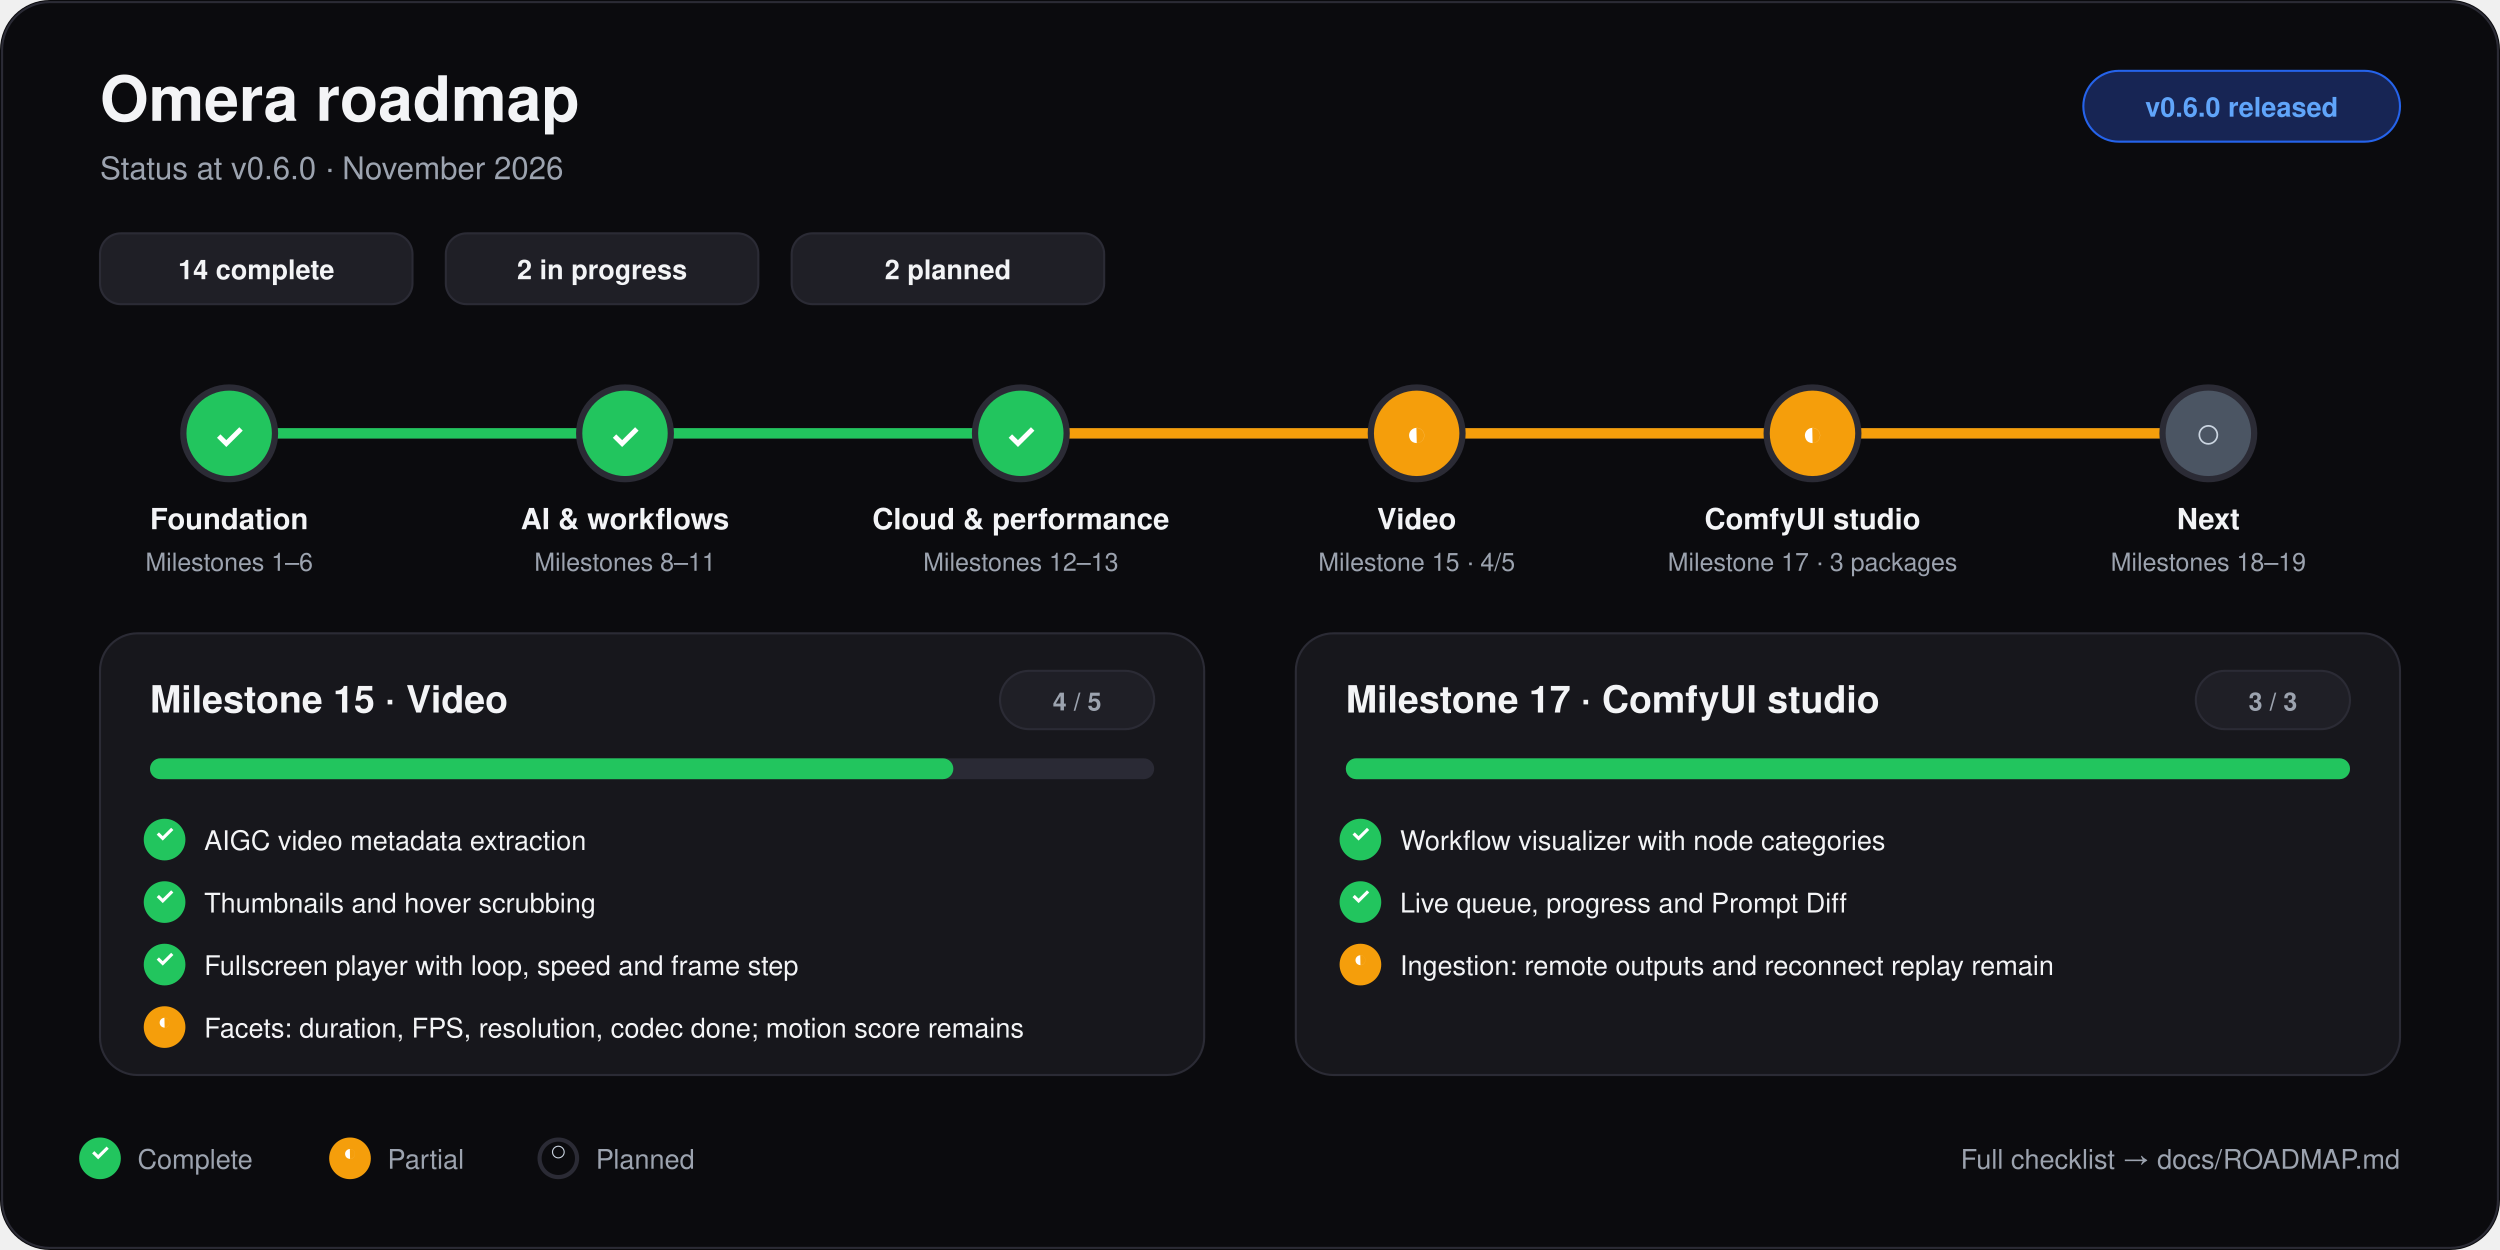
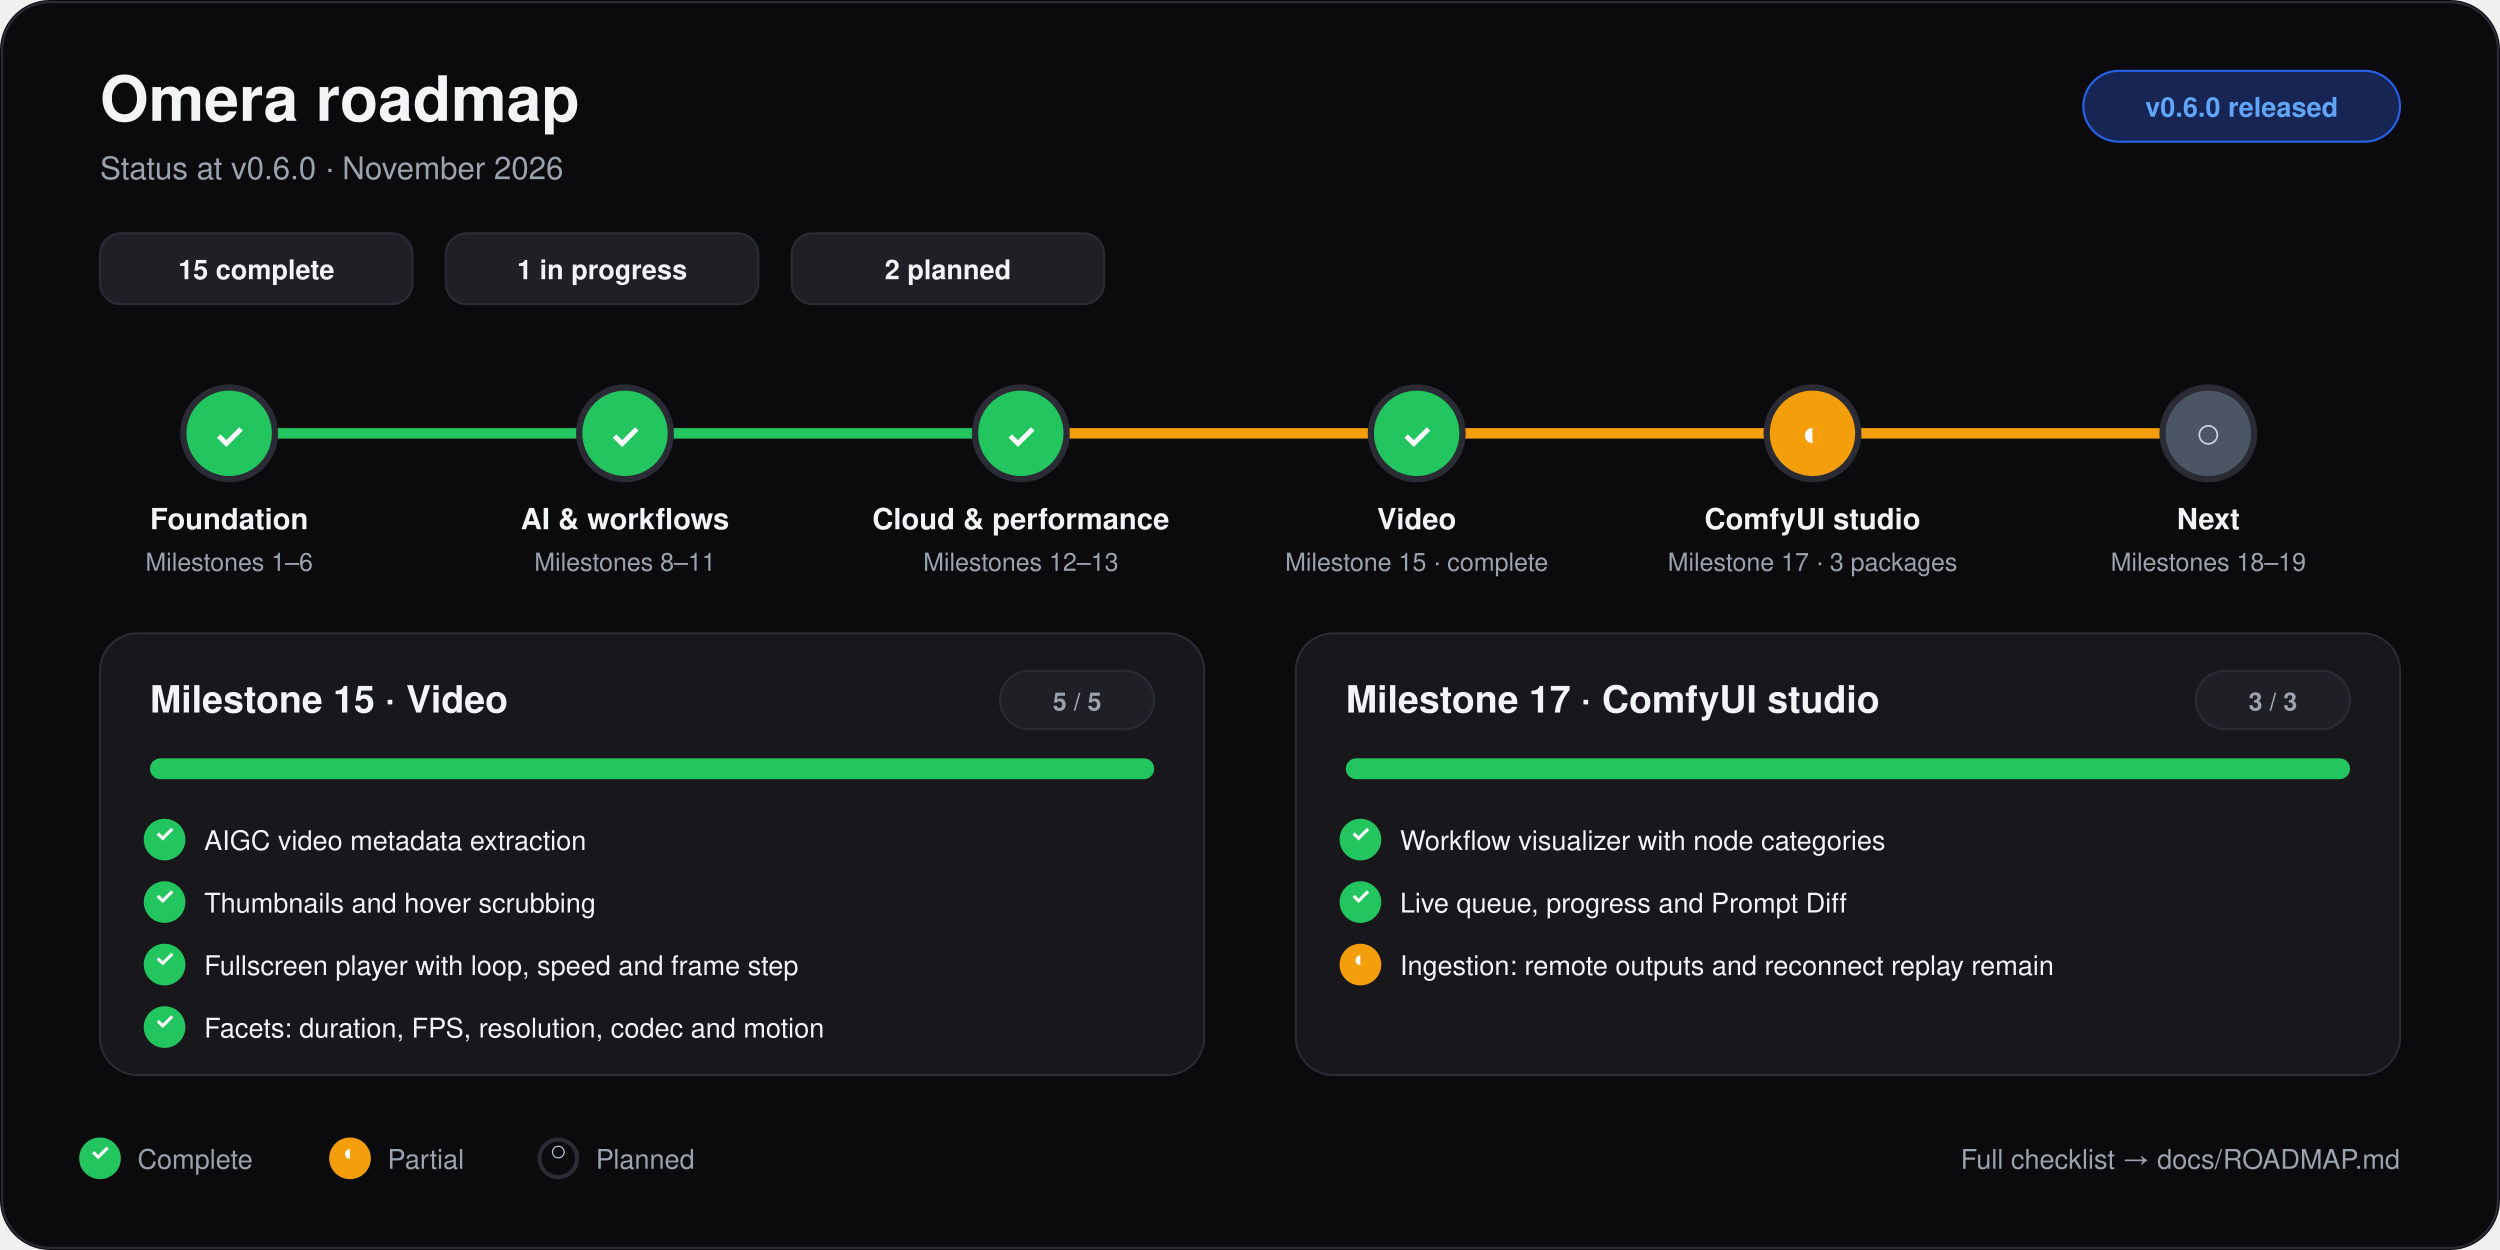
<svg xmlns="http://www.w3.org/2000/svg" viewBox="0 0 1200 600" width="1200" height="600" role="img" aria-labelledby="title desc">
  <rect width="1200" height="600" rx="24" fill="#0b0b0e" />
  <rect x="1" y="1" width="1198" height="598" rx="23" fill="none" stroke="#2b2b35" />
  <text x="48" y="58" font-family="-apple-system, BlinkMacSystemFont, 'Segoe UI', Helvetica, Arial, sans-serif" font-size="30" font-weight="700" fill="#f3f4f6" text-anchor="start">Omera roadmap</text>
  <text x="48" y="86" font-family="-apple-system, BlinkMacSystemFont, 'Segoe UI', Helvetica, Arial, sans-serif" font-size="15" font-weight="400" fill="#9ca3af" text-anchor="start">Status at v0.6.0 · November 2026</text>
  <rect x="1000" y="34" width="152" height="34" rx="17" fill="#172554" stroke="#2563eb" />
  <text x="1076" y="56" font-family="-apple-system, BlinkMacSystemFont, 'Segoe UI', Helvetica, Arial, sans-serif" font-size="13" font-weight="600" fill="#60a5fa" text-anchor="middle">v0.6.0 released</text>
  <rect x="48" y="112" width="150" height="34" rx="10" fill="#1f1f26" stroke="#2b2b35" />
-   <text x="123" y="134" font-family="-apple-system, BlinkMacSystemFont, 'Segoe UI', Helvetica, Arial, sans-serif" font-size="13" font-weight="600" fill="#f3f4f6" text-anchor="middle">14 complete</text>
+   <text x="123" y="134" font-family="-apple-system, BlinkMacSystemFont, 'Segoe UI', Helvetica, Arial, sans-serif" font-size="13" font-weight="600" fill="#f3f4f6" text-anchor="middle">15 complete</text>
  <rect x="214" y="112" width="150" height="34" rx="10" fill="#1f1f26" stroke="#2b2b35" />
-   <text x="289" y="134" font-family="-apple-system, BlinkMacSystemFont, 'Segoe UI', Helvetica, Arial, sans-serif" font-size="13" font-weight="600" fill="#f3f4f6" text-anchor="middle">2 in progress</text>
+   <text x="289" y="134" font-family="-apple-system, BlinkMacSystemFont, 'Segoe UI', Helvetica, Arial, sans-serif" font-size="13" font-weight="600" fill="#f3f4f6" text-anchor="middle">1 in progress</text>
  <rect x="380" y="112" width="150" height="34" rx="10" fill="#1f1f26" stroke="#2b2b35" />
  <text x="455" y="134" font-family="-apple-system, BlinkMacSystemFont, 'Segoe UI', Helvetica, Arial, sans-serif" font-size="13" font-weight="600" fill="#f3f4f6" text-anchor="middle">2 planned</text>
  <line x1="110" y1="208" x2="1060" y2="208" stroke="#2a2a35" stroke-width="5" stroke-linecap="round" />
  <line x1="110" y1="208" x2="490" y2="208" stroke="#22c55e" stroke-width="5" stroke-linecap="round" />
  <line x1="490" y1="208" x2="1060" y2="208" stroke="#f59e0b" stroke-width="5" stroke-linecap="round" />
  <circle cx="110" cy="208" r="22" fill="#22c55e" stroke="#2b2b35" stroke-width="3" />
  <text x="110" y="209" font-family="-apple-system, BlinkMacSystemFont, 'Segoe UI', Helvetica, Arial, sans-serif" font-size="17" font-weight="700" fill="#ffffff" text-anchor="middle" dominant-baseline="middle">✓</text>
  <text x="110" y="254" font-family="-apple-system, BlinkMacSystemFont, 'Segoe UI', Helvetica, Arial, sans-serif" font-size="14" font-weight="600" fill="#f3f4f6" text-anchor="middle">Foundation</text>
  <text x="110" y="274" font-family="-apple-system, BlinkMacSystemFont, 'Segoe UI', Helvetica, Arial, sans-serif" font-size="12" font-weight="400" fill="#9ca3af" text-anchor="middle">Milestones 1–6</text>
  <circle cx="300" cy="208" r="22" fill="#22c55e" stroke="#2b2b35" stroke-width="3" />
  <text x="300" y="209" font-family="-apple-system, BlinkMacSystemFont, 'Segoe UI', Helvetica, Arial, sans-serif" font-size="17" font-weight="700" fill="#ffffff" text-anchor="middle" dominant-baseline="middle">✓</text>
  <text x="300" y="254" font-family="-apple-system, BlinkMacSystemFont, 'Segoe UI', Helvetica, Arial, sans-serif" font-size="14" font-weight="600" fill="#f3f4f6" text-anchor="middle">AI &amp; workflows</text>
  <text x="300" y="274" font-family="-apple-system, BlinkMacSystemFont, 'Segoe UI', Helvetica, Arial, sans-serif" font-size="12" font-weight="400" fill="#9ca3af" text-anchor="middle">Milestones 8–11</text>
  <circle cx="490" cy="208" r="22" fill="#22c55e" stroke="#2b2b35" stroke-width="3" />
  <text x="490" y="209" font-family="-apple-system, BlinkMacSystemFont, 'Segoe UI', Helvetica, Arial, sans-serif" font-size="17" font-weight="700" fill="#ffffff" text-anchor="middle" dominant-baseline="middle">✓</text>
  <text x="490" y="254" font-family="-apple-system, BlinkMacSystemFont, 'Segoe UI', Helvetica, Arial, sans-serif" font-size="14" font-weight="600" fill="#f3f4f6" text-anchor="middle">Cloud &amp; performance</text>
  <text x="490" y="274" font-family="-apple-system, BlinkMacSystemFont, 'Segoe UI', Helvetica, Arial, sans-serif" font-size="12" font-weight="400" fill="#9ca3af" text-anchor="middle">Milestones 12–13</text>
-   <circle cx="680" cy="208" r="22" fill="#f59e0b" stroke="#2b2b35" stroke-width="3" />
-   <text x="680" y="209" font-family="-apple-system, BlinkMacSystemFont, 'Segoe UI', Helvetica, Arial, sans-serif" font-size="17" font-weight="700" fill="#ffffff" text-anchor="middle" dominant-baseline="middle">◐</text>
+   <circle cx="680" cy="208" r="22" fill="#22c55e" stroke="#2b2b35" stroke-width="3" />
+   <text x="680" y="209" font-family="-apple-system, BlinkMacSystemFont, 'Segoe UI', Helvetica, Arial, sans-serif" font-size="17" font-weight="700" fill="#ffffff" text-anchor="middle" dominant-baseline="middle">✓</text>
  <text x="680" y="254" font-family="-apple-system, BlinkMacSystemFont, 'Segoe UI', Helvetica, Arial, sans-serif" font-size="14" font-weight="600" fill="#f3f4f6" text-anchor="middle">Video</text>
-   <text x="680" y="274" font-family="-apple-system, BlinkMacSystemFont, 'Segoe UI', Helvetica, Arial, sans-serif" font-size="12" font-weight="400" fill="#9ca3af" text-anchor="middle">Milestone 15 · 4/5</text>
+   <text x="680" y="274" font-family="-apple-system, BlinkMacSystemFont, 'Segoe UI', Helvetica, Arial, sans-serif" font-size="12" font-weight="400" fill="#9ca3af" text-anchor="middle">Milestone 15 · complete</text>
  <circle cx="870" cy="208" r="22" fill="#f59e0b" stroke="#2b2b35" stroke-width="3" />
  <text x="870" y="209" font-family="-apple-system, BlinkMacSystemFont, 'Segoe UI', Helvetica, Arial, sans-serif" font-size="17" font-weight="700" fill="#ffffff" text-anchor="middle" dominant-baseline="middle">◐</text>
  <text x="870" y="254" font-family="-apple-system, BlinkMacSystemFont, 'Segoe UI', Helvetica, Arial, sans-serif" font-size="14" font-weight="600" fill="#f3f4f6" text-anchor="middle">ComfyUI studio</text>
  <text x="870" y="274" font-family="-apple-system, BlinkMacSystemFont, 'Segoe UI', Helvetica, Arial, sans-serif" font-size="12" font-weight="400" fill="#9ca3af" text-anchor="middle">Milestone 17 · 3 packages</text>
  <circle cx="1060" cy="208" r="22" fill="#4b5563" stroke="#2b2b35" stroke-width="3" />
  <text x="1060" y="209" font-family="-apple-system, BlinkMacSystemFont, 'Segoe UI', Helvetica, Arial, sans-serif" font-size="17" font-weight="700" fill="#cbd5e1" text-anchor="middle" dominant-baseline="middle">○</text>
  <text x="1060" y="254" font-family="-apple-system, BlinkMacSystemFont, 'Segoe UI', Helvetica, Arial, sans-serif" font-size="14" font-weight="600" fill="#f3f4f6" text-anchor="middle">Next</text>
  <text x="1060" y="274" font-family="-apple-system, BlinkMacSystemFont, 'Segoe UI', Helvetica, Arial, sans-serif" font-size="12" font-weight="400" fill="#9ca3af" text-anchor="middle">Milestones 18–19</text>
  <rect x="48" y="304" width="530" height="212" rx="18" fill="#17171c" stroke="#2b2b35" />
  <text x="72" y="342" font-family="-apple-system, BlinkMacSystemFont, 'Segoe UI', Helvetica, Arial, sans-serif" font-size="18" font-weight="700" fill="#f3f4f6" text-anchor="start">Milestone 15 · Video</text>
  <rect x="480" y="322" width="74" height="28" rx="14" fill="#1f1f26" stroke="#2b2b35" />
-   <text x="517.0" y="341" font-family="-apple-system, BlinkMacSystemFont, 'Segoe UI', Helvetica, Arial, sans-serif" font-size="12" font-weight="600" fill="#9ca3af" text-anchor="middle">4 / 5</text>
+   <text x="517.0" y="341" font-family="-apple-system, BlinkMacSystemFont, 'Segoe UI', Helvetica, Arial, sans-serif" font-size="12" font-weight="600" fill="#9ca3af" text-anchor="middle">5 / 5</text>
  <rect x="72" y="364" width="482" height="10" rx="5" fill="#2a2a35" />
-   <rect x="72" y="364" width="385.6" height="10" rx="5" fill="#22c55e" />
+   <rect x="72" y="364" width="482" height="10" rx="5" fill="#22c55e" />
  <circle cx="79" cy="403" r="9" fill="#22c55e" stroke="#22c55e" stroke-width="2" />
  <text x="79" y="404" font-family="-apple-system, BlinkMacSystemFont, 'Segoe UI', Helvetica, Arial, sans-serif" font-size="11" font-weight="700" fill="#ffffff" text-anchor="middle">✓</text>
  <text x="98" y="408" font-family="-apple-system, BlinkMacSystemFont, 'Segoe UI', Helvetica, Arial, sans-serif" font-size="13" font-weight="400" fill="#f3f4f6" text-anchor="start">AIGC video metadata extraction</text>
  <circle cx="79" cy="433" r="9" fill="#22c55e" stroke="#22c55e" stroke-width="2" />
  <text x="79" y="434" font-family="-apple-system, BlinkMacSystemFont, 'Segoe UI', Helvetica, Arial, sans-serif" font-size="11" font-weight="700" fill="#ffffff" text-anchor="middle">✓</text>
  <text x="98" y="438" font-family="-apple-system, BlinkMacSystemFont, 'Segoe UI', Helvetica, Arial, sans-serif" font-size="13" font-weight="400" fill="#f3f4f6" text-anchor="start">Thumbnails and hover scrubbing</text>
  <circle cx="79" cy="463" r="9" fill="#22c55e" stroke="#22c55e" stroke-width="2" />
  <text x="79" y="464" font-family="-apple-system, BlinkMacSystemFont, 'Segoe UI', Helvetica, Arial, sans-serif" font-size="11" font-weight="700" fill="#ffffff" text-anchor="middle">✓</text>
  <text x="98" y="468" font-family="-apple-system, BlinkMacSystemFont, 'Segoe UI', Helvetica, Arial, sans-serif" font-size="13" font-weight="400" fill="#f3f4f6" text-anchor="start">Fullscreen player with loop, speed and frame step</text>
-   <circle cx="79" cy="493" r="9" fill="#f59e0b" stroke="#f59e0b" stroke-width="2" />
-   <text x="79" y="494" font-family="-apple-system, BlinkMacSystemFont, 'Segoe UI', Helvetica, Arial, sans-serif" font-size="11" font-weight="700" fill="#ffffff" text-anchor="middle">◐</text>
-   <text x="98" y="498" font-family="-apple-system, BlinkMacSystemFont, 'Segoe UI', Helvetica, Arial, sans-serif" font-size="13" font-weight="400" fill="#f3f4f6" text-anchor="start">Facets: duration, FPS, resolution, codec done; motion score remains</text>
+   <circle cx="79" cy="493" r="9" fill="#22c55e" stroke="#22c55e" stroke-width="2" />
+   <text x="79" y="494" font-family="-apple-system, BlinkMacSystemFont, 'Segoe UI', Helvetica, Arial, sans-serif" font-size="11" font-weight="700" fill="#ffffff" text-anchor="middle">✓</text>
+   <text x="98" y="498" font-family="-apple-system, BlinkMacSystemFont, 'Segoe UI', Helvetica, Arial, sans-serif" font-size="13" font-weight="400" fill="#f3f4f6" text-anchor="start">Facets: duration, FPS, resolution, codec and motion</text>
  <rect x="622" y="304" width="530" height="212" rx="18" fill="#17171c" stroke="#2b2b35" />
  <text x="646" y="342" font-family="-apple-system, BlinkMacSystemFont, 'Segoe UI', Helvetica, Arial, sans-serif" font-size="18" font-weight="700" fill="#f3f4f6" text-anchor="start">Milestone 17 · ComfyUI studio</text>
  <rect x="1054" y="322" width="74" height="28" rx="14" fill="#1f1f26" stroke="#2b2b35" />
  <text x="1091.0" y="341" font-family="-apple-system, BlinkMacSystemFont, 'Segoe UI', Helvetica, Arial, sans-serif" font-size="12" font-weight="600" fill="#9ca3af" text-anchor="middle">3 / 3</text>
  <rect x="646" y="364" width="482" height="10" rx="5" fill="#2a2a35" />
  <rect x="646" y="364" width="482" height="10" rx="5" fill="#22c55e" />
  <circle cx="653" cy="403" r="9" fill="#22c55e" stroke="#22c55e" stroke-width="2" />
  <text x="653" y="404" font-family="-apple-system, BlinkMacSystemFont, 'Segoe UI', Helvetica, Arial, sans-serif" font-size="11" font-weight="700" fill="#ffffff" text-anchor="middle">✓</text>
  <text x="672" y="408" font-family="-apple-system, BlinkMacSystemFont, 'Segoe UI', Helvetica, Arial, sans-serif" font-size="13" font-weight="400" fill="#f3f4f6" text-anchor="start">Workflow visualizer with node categories</text>
  <circle cx="653" cy="433" r="9" fill="#22c55e" stroke="#22c55e" stroke-width="2" />
  <text x="653" y="434" font-family="-apple-system, BlinkMacSystemFont, 'Segoe UI', Helvetica, Arial, sans-serif" font-size="11" font-weight="700" fill="#ffffff" text-anchor="middle">✓</text>
  <text x="672" y="438" font-family="-apple-system, BlinkMacSystemFont, 'Segoe UI', Helvetica, Arial, sans-serif" font-size="13" font-weight="400" fill="#f3f4f6" text-anchor="start">Live queue, progress and Prompt Diff</text>
  <circle cx="653" cy="463" r="9" fill="#f59e0b" stroke="#f59e0b" stroke-width="2" />
  <text x="653" y="464" font-family="-apple-system, BlinkMacSystemFont, 'Segoe UI', Helvetica, Arial, sans-serif" font-size="11" font-weight="700" fill="#ffffff" text-anchor="middle">◐</text>
  <text x="672" y="468" font-family="-apple-system, BlinkMacSystemFont, 'Segoe UI', Helvetica, Arial, sans-serif" font-size="13" font-weight="400" fill="#f3f4f6" text-anchor="start">Ingestion: remote outputs and reconnect replay remain</text>
  <circle cx="48" cy="556" r="9" fill="#22c55e" stroke="#22c55e" stroke-width="2" />
  <text x="48" y="557" font-family="-apple-system, BlinkMacSystemFont, 'Segoe UI', Helvetica, Arial, sans-serif" font-size="11" font-weight="700" fill="#ffffff" text-anchor="middle">✓</text>
  <text x="66" y="561" font-family="-apple-system, BlinkMacSystemFont, 'Segoe UI', Helvetica, Arial, sans-serif" font-size="13" font-weight="400" fill="#9ca3af" text-anchor="start">Complete</text>
  <circle cx="168" cy="556" r="9" fill="#f59e0b" stroke="#f59e0b" stroke-width="2" />
  <text x="168" y="557" font-family="-apple-system, BlinkMacSystemFont, 'Segoe UI', Helvetica, Arial, sans-serif" font-size="11" font-weight="700" fill="#ffffff" text-anchor="middle">◐</text>
  <text x="186" y="561" font-family="-apple-system, BlinkMacSystemFont, 'Segoe UI', Helvetica, Arial, sans-serif" font-size="13" font-weight="400" fill="#9ca3af" text-anchor="start">Partial</text>
  <circle cx="268" cy="556" r="9" fill="none" stroke="#2b2b35" stroke-width="2" />
  <text x="268" y="557" font-family="-apple-system, BlinkMacSystemFont, 'Segoe UI', Helvetica, Arial, sans-serif" font-size="11" font-weight="700" fill="#cbd5e1" text-anchor="middle">○</text>
  <text x="286" y="561" font-family="-apple-system, BlinkMacSystemFont, 'Segoe UI', Helvetica, Arial, sans-serif" font-size="13" font-weight="400" fill="#9ca3af" text-anchor="start">Planned</text>
  <text x="1152" y="561" font-family="-apple-system, BlinkMacSystemFont, 'Segoe UI', Helvetica, Arial, sans-serif" font-size="13" font-weight="400" fill="#9ca3af" text-anchor="end">Full checklist → docs/ROADMAP.md</text>
</svg>
